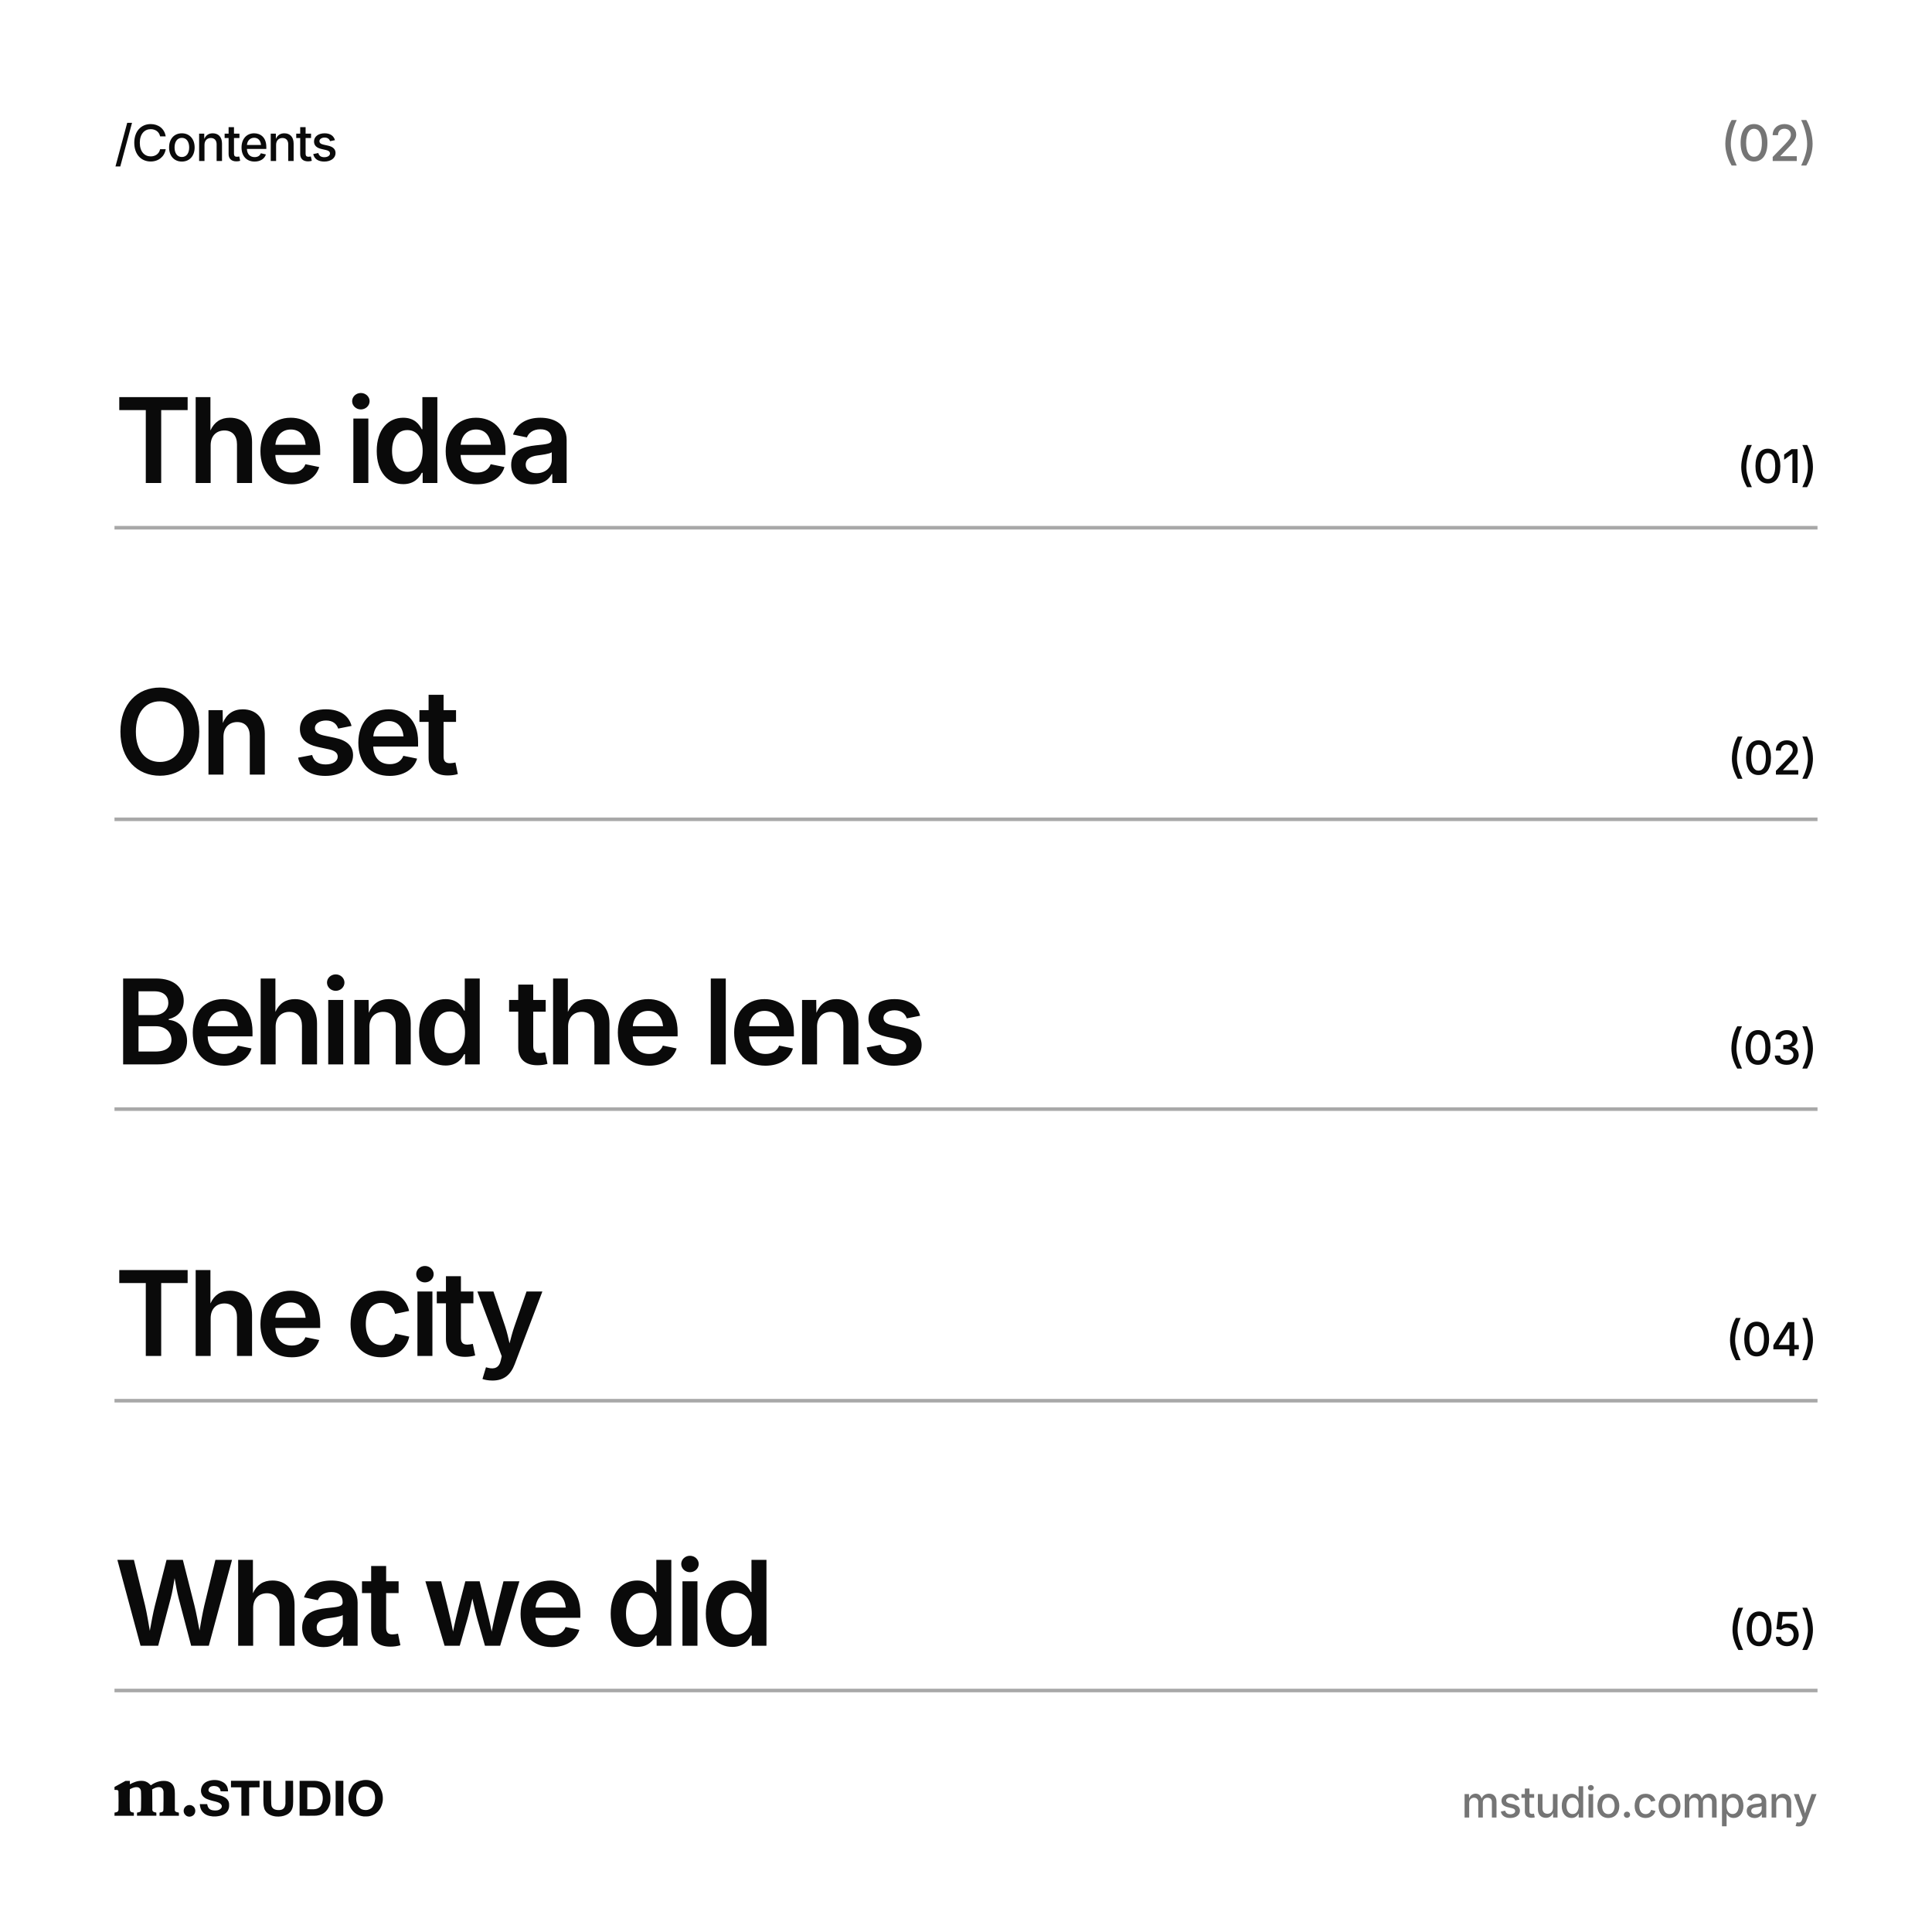
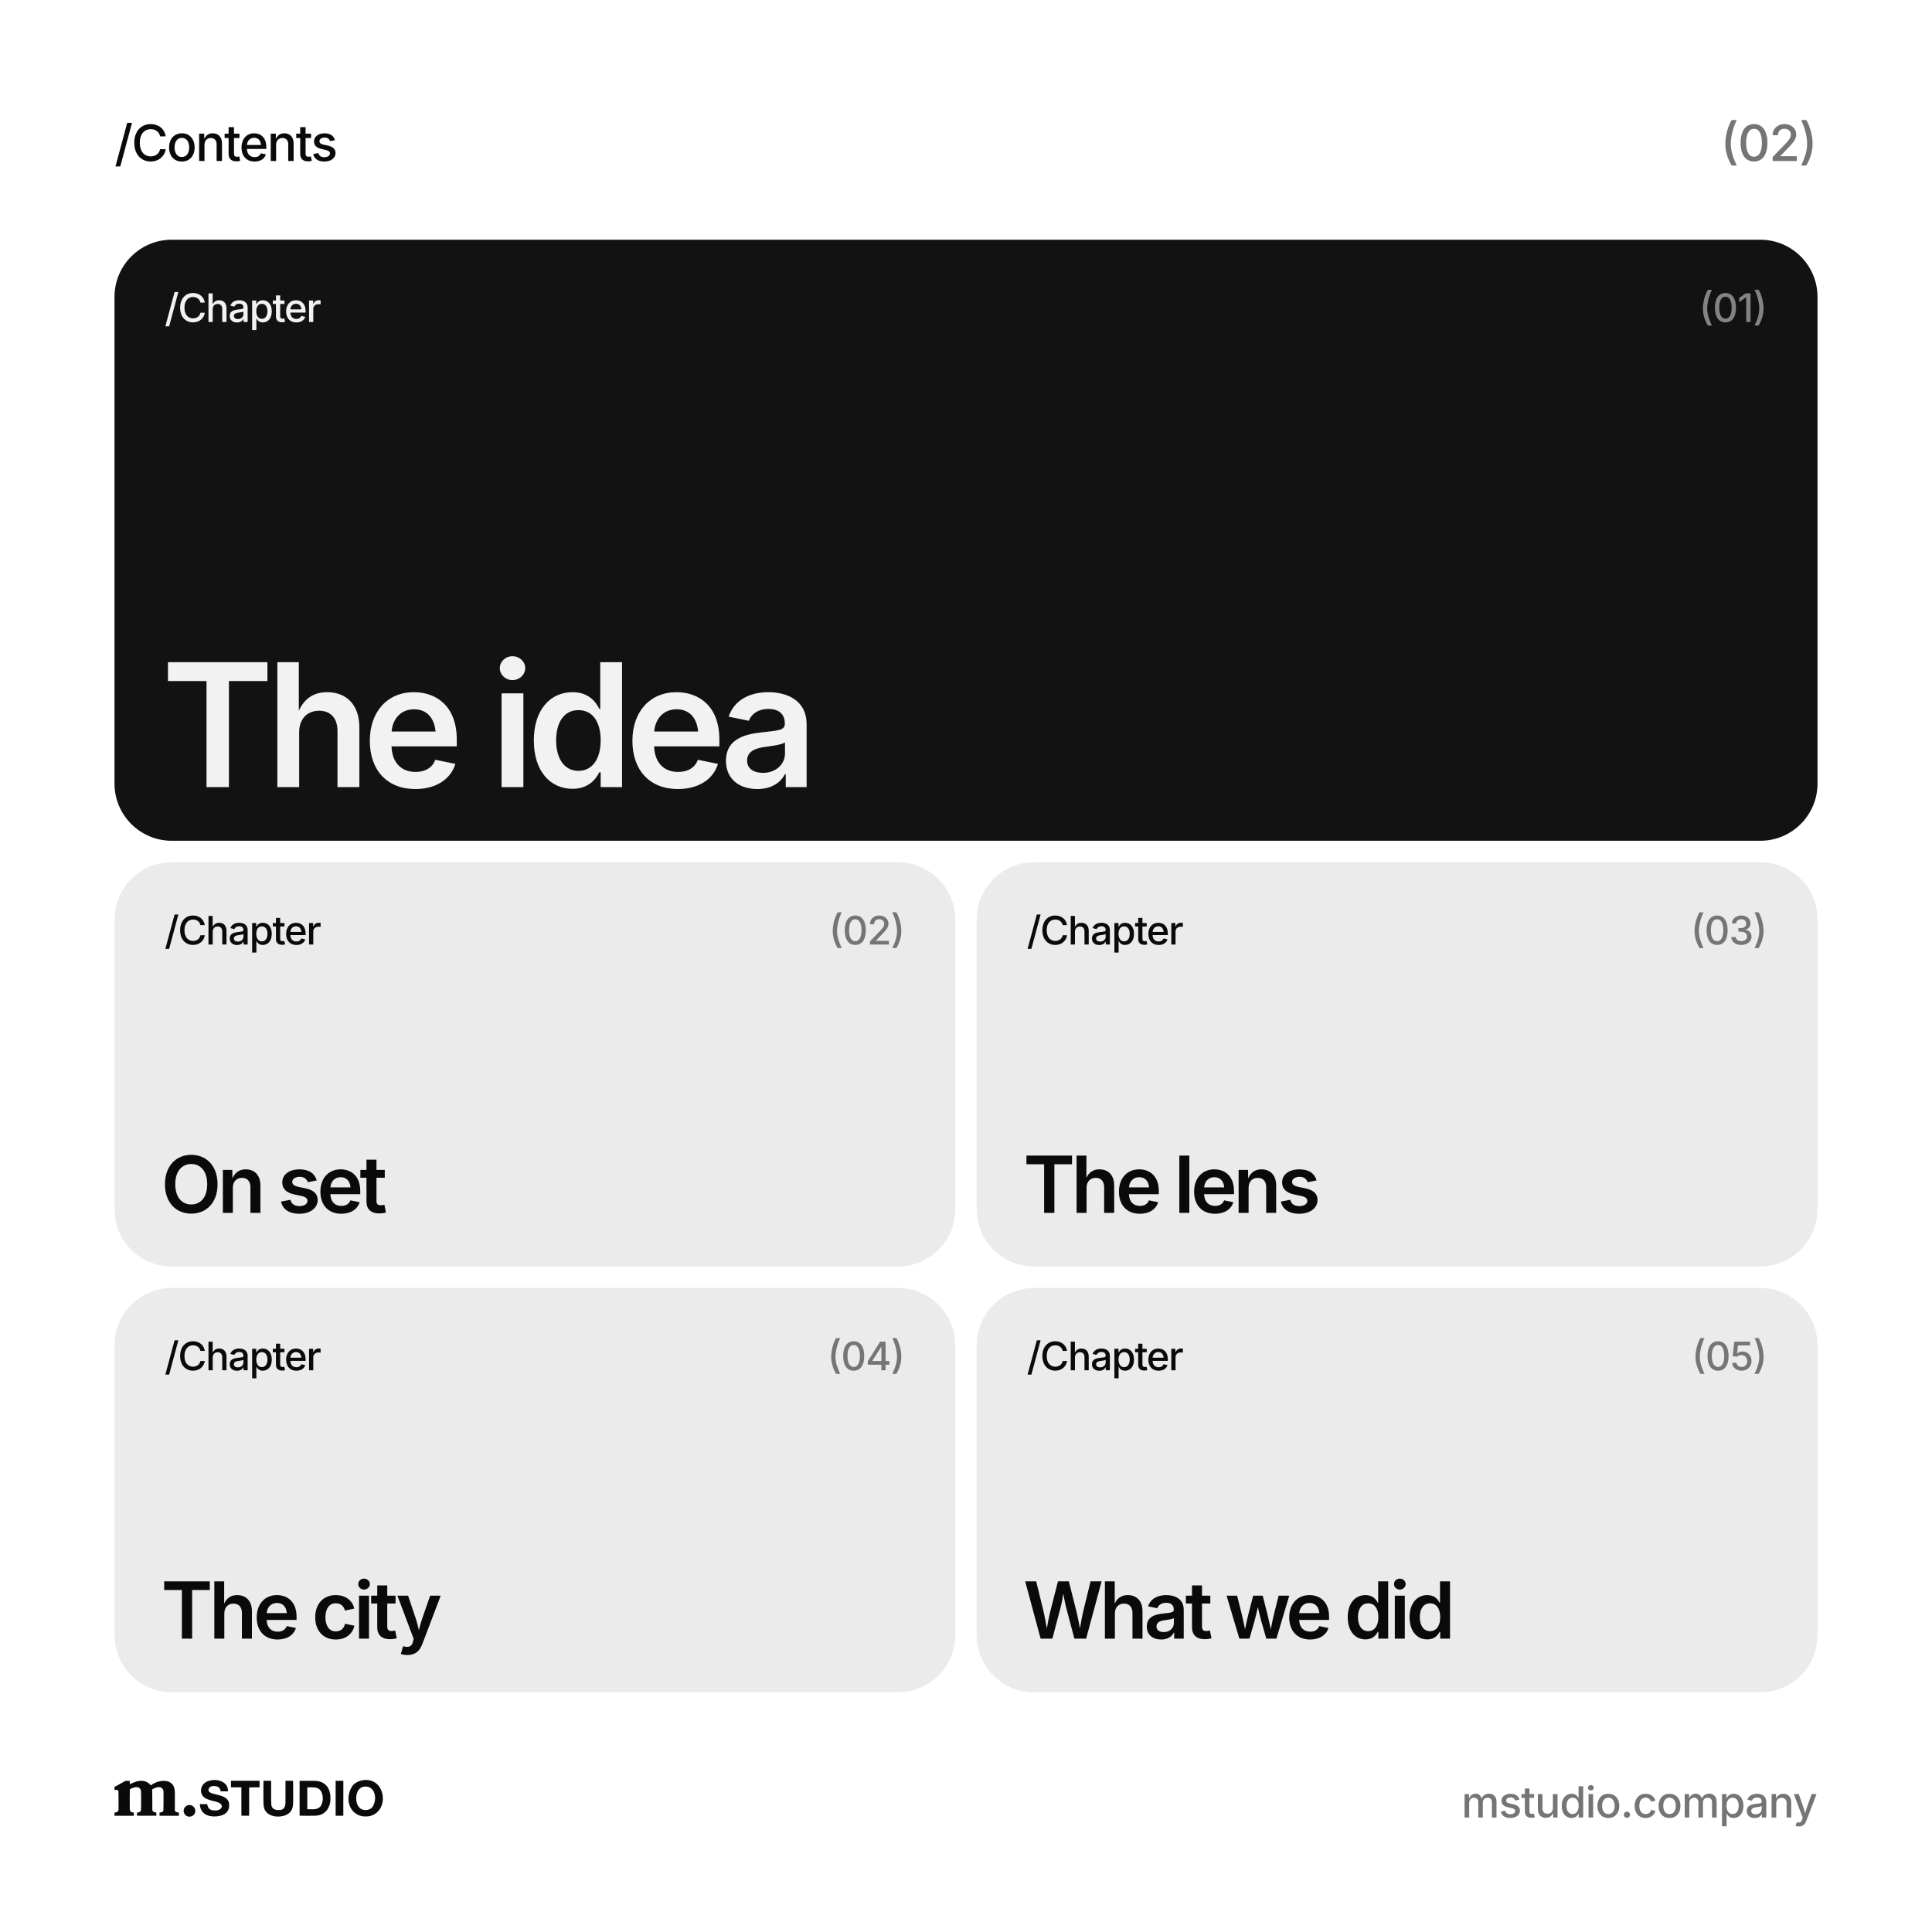
<svg xmlns="http://www.w3.org/2000/svg" width="1080" height="1080" viewBox="0 0 1080 1080">
  <rect id="Background" width="1080" height="1080" fill="#FFFFFF" />
  <g id="Section label">
    <text id="Label" x="64" y="90" font-family="Inter" font-size="28" font-weight="500" letter-spacing="-0.84" fill="#0A0A0A" text-anchor="start">/Contents</text>
    <text id="Index" x="1016" y="90" font-family="Inter" font-size="28" font-weight="500" letter-spacing="-0.56" fill="#757575" text-anchor="end">(02)</text>
  </g>
-   <g id="Menu list">
-     <text id="Item 1" x="64" y="270" font-family="Inter" font-size="66" font-weight="600" letter-spacing="-2.64" fill="#0A0A0A" text-anchor="start">The idea</text>
-     <text id="Number 1" x="1016" y="270" font-family="Inter" font-size="26" font-weight="500" letter-spacing="-0.52" fill="#0A0A0A" text-anchor="end">(01)</text>
-     <rect id="Line 1" x="64" y="294" width="952" height="2" fill="#A8A8A8" />
-     <text id="Item 2" x="64" y="433" font-family="Inter" font-size="66" font-weight="600" letter-spacing="-2.64" fill="#0A0A0A" text-anchor="start">On set</text>
-     <text id="Number 2" x="1016" y="433" font-family="Inter" font-size="26" font-weight="500" letter-spacing="-0.52" fill="#0A0A0A" text-anchor="end">(02)</text>
-     <rect id="Line 2" x="64" y="457" width="952" height="2" fill="#A8A8A8" />
-     <text id="Item 3" x="64" y="595" font-family="Inter" font-size="66" font-weight="600" letter-spacing="-2.64" fill="#0A0A0A" text-anchor="start">Behind the lens</text>
-     <text id="Number 3" x="1016" y="595" font-family="Inter" font-size="26" font-weight="500" letter-spacing="-0.52" fill="#0A0A0A" text-anchor="end">(03)</text>
-     <rect id="Line 3" x="64" y="619" width="952" height="2" fill="#A8A8A8" />
-     <text id="Item 4" x="64" y="758" font-family="Inter" font-size="66" font-weight="600" letter-spacing="-2.64" fill="#0A0A0A" text-anchor="start">The city</text>
-     <text id="Number 4" x="1016" y="758" font-family="Inter" font-size="26" font-weight="500" letter-spacing="-0.52" fill="#0A0A0A" text-anchor="end">(04)</text>
-     <rect id="Line 4" x="64" y="782" width="952" height="2" fill="#A8A8A8" />
-     <text id="Item 5" x="64" y="920" font-family="Inter" font-size="66" font-weight="600" letter-spacing="-2.64" fill="#0A0A0A" text-anchor="start">What we did</text>
-     <text id="Number 5" x="1016" y="920" font-family="Inter" font-size="26" font-weight="500" letter-spacing="-0.52" fill="#0A0A0A" text-anchor="end">(05)</text>
-     <rect id="Line 5" x="64" y="944" width="952" height="2" fill="#A8A8A8" />
+   <g id="Tile 01">
+     <rect x="64" y="134" width="952" height="336" rx="32" fill="#121212" />
+     <text id="Label" x="92" y="180" font-family="Inter" font-size="22" font-weight="500" letter-spacing="-0.66" fill="#F2F2F2" text-anchor="start">/Chapter</text>
+     <text id="Index" x="988" y="180" font-family="Inter" font-size="22" font-weight="500" letter-spacing="-0.44" fill="#828385" text-anchor="end">(01)</text>
+     <text id="Title" x="90" y="440" font-family="Inter" font-size="96" font-weight="600" letter-spacing="-4.80" fill="#F2F2F2" text-anchor="start">The idea</text>
+   </g>
+   <g id="Tile 02">
+     <rect x="64" y="482" width="470" height="226" rx="32" fill="#EBEBEB" />
+     <text id="Label" x="92" y="528" font-family="Inter" font-size="22" font-weight="500" letter-spacing="-0.66" fill="#0A0A0A" text-anchor="start">/Chapter</text>
+     <text id="Index" x="506" y="528" font-family="Inter" font-size="22" font-weight="500" letter-spacing="-0.44" fill="#757575" text-anchor="end">(02)</text>
+     <text id="Title" x="90" y="678" font-family="Inter" font-size="44" font-weight="600" letter-spacing="-2.20" fill="#0A0A0A" text-anchor="start">On set</text>
+   </g>
+   <g id="Tile 03">
+     <rect x="546" y="482" width="470" height="226" rx="32" fill="#EBEBEB" />
+     <text id="Label" x="574" y="528" font-family="Inter" font-size="22" font-weight="500" letter-spacing="-0.66" fill="#0A0A0A" text-anchor="start">/Chapter</text>
+     <text id="Index" x="988" y="528" font-family="Inter" font-size="22" font-weight="500" letter-spacing="-0.44" fill="#757575" text-anchor="end">(03)</text>
+     <text id="Title" x="572" y="678" font-family="Inter" font-size="44" font-weight="600" letter-spacing="-2.20" fill="#0A0A0A" text-anchor="start">The lens</text>
+   </g>
+   <g id="Tile 04">
+     <rect x="64" y="720" width="470" height="226" rx="32" fill="#EBEBEB" />
+     <text id="Label" x="92" y="766" font-family="Inter" font-size="22" font-weight="500" letter-spacing="-0.66" fill="#0A0A0A" text-anchor="start">/Chapter</text>
+     <text id="Index" x="506" y="766" font-family="Inter" font-size="22" font-weight="500" letter-spacing="-0.44" fill="#757575" text-anchor="end">(04)</text>
+     <text id="Title" x="90" y="916" font-family="Inter" font-size="44" font-weight="600" letter-spacing="-2.20" fill="#0A0A0A" text-anchor="start">The city</text>
+   </g>
+   <g id="Tile 05">
+     <rect x="546" y="720" width="470" height="226" rx="32" fill="#EBEBEB" />
+     <text id="Label" x="574" y="766" font-family="Inter" font-size="22" font-weight="500" letter-spacing="-0.66" fill="#0A0A0A" text-anchor="start">/Chapter</text>
+     <text id="Index" x="988" y="766" font-family="Inter" font-size="22" font-weight="500" letter-spacing="-0.44" fill="#757575" text-anchor="end">(05)</text>
+     <text id="Title" x="572" y="916" font-family="Inter" font-size="44" font-weight="600" letter-spacing="-2.20" fill="#0A0A0A" text-anchor="start">What we did</text>
  </g>
  <g id="Footer">
    <g id="Logo m.STUDIO" transform="translate(64 995) scale(0.04688)">
      <path fill="#0A0A0A" fill-rule="evenodd" d="M 879.37 436.51 C 864.89 433.36 853.86 426.92 842.98 415.27 C 811.69 381.76 821.75 327.27 863.08 306.46 C 892.07 291.86 927.01 299.29 947.94 324.50 C 956.60 334.93 961.33 346.26 962.94 360.46 C 965.06 379.12 960.44 396.23 949.28 411.08 C 933.78 431.70 905.14 442.11 879.37 436.51 Z  M 1923.50 435.50 C 1865.42 428.80 1820.12 403.39 1796.67 364.36 C 1787.73 349.47 1783.24 335.24 1779.53 310.00 C 1779.33 308.62 1778.89 305.70 1778.56 303.50 C 1778.23 301.30 1777.32 289.91 1776.53 278.19 C 1775.37 260.72 1775.22 234.60 1775.72 133.44 L 1776.32 10.00 L 1822.14 10.00 L 1867.96 10.00 L 1867.77 132.25 C 1867.52 301.63 1868.01 308.39 1882.16 329.55 C 1893.75 346.88 1915.15 356.74 1945.90 358.92 C 1991.95 362.18 2019.65 348.13 2031.46 315.51 C 2034.10 308.24 2037.31 293.82 2038.60 283.50 C 2039.01 280.20 2039.23 217.31 2039.08 143.75 L 2038.80 10.00 L 2084.26 10.00 L 2129.71 10.00 L 2130.44 138.80 C 2131.16 264.20 2131.06 274.47 2128.85 297.50 C 2123.33 355.12 2098.21 392.75 2049.74 415.99 C 2013.48 433.39 1967.20 440.54 1923.50 435.50 Z  M 1173.00 435.29 C 1164.03 434.73 1140.11 431.03 1131.50 428.86 C 1100.40 421.02 1077.96 408.95 1058.40 389.53 C 1040.08 371.35 1029.18 351.32 1022.51 323.61 C 1019.76 312.17 1018.00 300.21 1018.00 292.92 L 1018.00 287.98 L 1061.66 288.24 L 1105.31 288.50 L 1106.98 296.50 C 1109.65 309.29 1111.89 315.92 1116.59 325.05 C 1131.38 353.75 1159.23 365.37 1209.32 363.72 C 1226.43 363.16 1231.86 362.07 1244.88 356.56 C 1259.75 350.27 1271.81 339.95 1276.78 329.25 C 1279.01 324.45 1279.46 322.09 1279.48 314.98 C 1279.50 307.32 1279.16 305.77 1276.18 299.71 C 1267.45 281.98 1248.37 270.04 1212.56 259.91 C 1204.89 257.74 1197.69 255.79 1196.56 255.56 C 1195.43 255.34 1191.35 254.40 1187.50 253.48 C 1183.65 252.56 1179.60 251.63 1178.50 251.41 C 1163.24 248.40 1132.49 238.77 1105.51 228.56 C 1084.18 220.48 1061.22 203.55 1049.70 187.42 C 1043.84 179.20 1037.18 164.28 1034.34 153.00 C 1030.79 138.90 1030.58 117.28 1033.86 103.73 C 1040.18 77.68 1049.95 60.03 1067.32 43.33 C 1082.54 28.69 1097.58 19.99 1121.00 12.28 C 1145.06 4.36 1167.80 0.70 1193.00 0.69 C 1221.60 0.69 1245.09 4.95 1269.00 14.48 C 1284.23 20.55 1298.68 28.58 1309.45 36.98 C 1322.01 46.76 1334.98 62.69 1341.62 76.50 C 1348.51 90.83 1353.96 115.16 1353.99 131.76 L 1354.00 136.02 L 1309.82 135.76 L 1265.64 135.50 L 1263.96 127.00 C 1260.81 111.15 1257.26 104.12 1247.11 93.65 C 1236.14 82.33 1226.19 77.65 1205.34 73.97 C 1191.31 71.50 1180.25 71.47 1166.92 73.88 C 1143.86 78.06 1133.33 85.48 1124.76 103.63 C 1120.52 112.62 1119.69 124.25 1122.79 131.26 C 1128.10 143.26 1143.56 153.66 1167.50 161.32 C 1171.90 162.72 1183.83 165.90 1194.00 168.37 C 1266.09 185.87 1277.38 189.27 1300.80 200.54 C 1318.01 208.82 1328.59 215.93 1338.75 226.05 C 1353.72 240.96 1362.70 258.24 1366.04 278.55 C 1367.55 287.72 1367.51 314.31 1365.98 325.00 C 1364.42 335.86 1358.06 355.40 1353.33 363.91 C 1329.85 406.07 1283.94 429.01 1211.00 435.03 C 1200.81 435.87 1184.23 435.98 1173.00 435.29 Z  M 2972.50 435.38 C 2955.78 433.65 2934.56 428.70 2917.75 422.62 C 2879.75 408.86 2844.83 379.91 2822.16 343.35 C 2809.02 322.17 2796.58 289.40 2793.54 268.00 C 2793.19 265.52 2792.47 261.48 2791.94 259.00 C 2790.18 250.82 2789.21 224.60 2790.07 208.32 C 2792.40 164.38 2807.31 118.34 2831.43 80.66 C 2839.25 68.42 2840.67 66.58 2849.50 57.15 C 2874.67 30.27 2918.47 9.35 2963.90 2.52 C 2987.08 -0.97 3018.61 -0.29 3040.50 4.15 C 3090.93 14.39 3133.48 43.73 3162.40 88.19 C 3177.05 110.72 3190.18 143.78 3195.49 171.50 C 3199.83 194.18 3201.14 228.68 3198.47 250.00 C 3197.61 256.88 3196.72 263.18 3196.49 264.00 C 3196.26 264.82 3195.87 266.62 3195.61 268.00 C 3190.42 296.02 3178.32 326.19 3163.15 349.00 C 3136.86 388.52 3098.67 416.02 3052.50 428.68 C 3032.39 434.19 3024.88 435.16 3000.00 435.49 C 2987.07 435.65 2974.70 435.61 2972.50 435.38 Z  M 0.23 408.29 L 0.50 389.58 L 12.19 387.37 C 36.38 382.80 44.98 375.41 47.98 356.61 C 49.32 348.27 48.51 140.55 47.12 134.79 C 45.57 128.35 42.78 124.66 37.49 122.02 C 32.94 119.76 31.10 119.52 16.25 119.16 L -0.00 118.77 L 0.01 101.13 L 0.02 83.50 L 15.76 74.86 C 33.28 65.24 61.73 49.58 84.50 37.00 C 92.75 32.45 101.30 27.74 103.50 26.55 C 105.70 25.36 112.96 21.37 119.62 17.69 L 131.74 11.00 L 157.37 11.00 L 183.00 11.00 L 183.00 31.50 C 183.00 42.78 183.27 52.00 183.60 52.00 C 183.92 52.00 185.39 51.17 186.85 50.16 C 196.33 43.59 228.63 29.19 248.50 22.69 C 275.33 13.91 294.33 10.68 319.50 10.65 C 346.26 10.61 362.94 14.11 383.50 24.04 C 399.02 31.54 405.45 36.26 419.80 50.66 C 427.12 58.00 433.39 64.00 433.74 64.00 C 434.09 64.00 435.30 63.16 436.44 62.13 C 444.27 55.01 468.19 41.07 485.53 33.51 C 520.75 18.15 552.83 11.06 587.33 11.02 C 619.29 10.98 643.05 16.88 665.00 30.30 C 692.32 47.01 709.03 72.73 715.51 108.00 C 715.76 109.38 716.19 111.62 716.46 113.00 C 716.73 114.38 717.67 122.47 718.54 131.00 C 719.92 144.38 720.10 161.34 719.85 255.00 L 719.57 363.50 L 722.20 369.18 C 726.47 378.41 733.37 382.21 754.50 386.98 C 759.45 388.09 764.51 389.24 765.75 389.52 C 767.98 390.03 768.00 390.17 768.00 408.52 L 768.00 427.00 L 652.48 427.00 L 536.96 427.00 L 537.23 408.25 L 537.50 389.50 L 547.18 387.81 C 566.02 384.53 576.10 379.37 580.64 370.69 C 583.79 364.69 584.41 346.52 584.73 251.00 C 585.10 140.77 585.11 143.53 584.54 139.00 C 582.33 121.22 577.13 109.36 567.26 99.57 C 557.22 89.60 544.80 85.30 527.00 85.62 C 514.77 85.84 504.70 87.67 491.77 92.01 C 481.56 95.44 456.18 107.73 451.58 111.47 L 448.67 113.84 L 449.94 128.58 C 450.89 139.62 451.14 169.90 450.93 249.41 C 450.78 307.76 451.01 357.30 451.46 359.50 C 453.34 368.76 459.31 376.57 467.86 380.93 C 472.93 383.51 492.59 388.96 498.50 389.42 C 499.13 389.47 499.50 396.39 499.50 408.00 L 499.50 426.50 L 384.00 426.50 L 268.50 426.50 L 268.50 408.00 L 268.50 389.50 L 280.50 387.47 C 295.30 384.95 303.33 381.50 309.37 375.04 C 315.37 368.62 315.28 369.22 316.88 325.00 C 318.72 274.00 317.82 145.70 315.50 130.00 C 312.35 108.61 298.81 92.63 279.50 87.52 C 272.36 85.63 255.55 85.36 245.50 86.98 C 230.25 89.44 209.11 96.99 192.50 105.91 L 183.50 110.74 L 182.78 120.62 C 182.38 126.06 181.96 174.15 181.84 227.50 C 181.61 326.51 182.35 354.70 185.50 366.89 C 187.11 373.16 190.88 377.53 198.01 381.41 C 203.04 384.15 216.41 388.00 220.91 388.01 C 222.33 388.01 225.19 388.48 227.25 389.05 L 231.00 390.09 L 231.00 408.55 L 231.00 427.00 L 115.48 427.00 L -0.04 427.00 L 0.23 408.29 Z  M 1513.68 426.34 C 1513.30 425.97 1513.00 349.69 1513.00 256.83 L 1513.00 88.00 L 1451.00 88.00 L 1389.00 88.00 L 1389.00 49.00 L 1389.00 10.00 L 1559.50 10.00 L 1730.00 10.00 L 1730.00 49.00 L 1730.00 88.00 L 1710.16 88.00 C 1699.25 88.00 1671.36 88.30 1648.17 88.66 L 1606.01 89.33 L 1605.75 257.91 L 1605.50 426.50 L 1559.93 426.76 C 1534.86 426.90 1514.05 426.72 1513.68 426.34 Z  M 2207.46 425.75 C 2207.20 425.06 2207.10 331.35 2207.24 217.50 L 2207.50 10.50 L 2304.50 10.53 C 2399.96 10.55 2401.74 10.59 2416.74 12.81 C 2443.35 16.75 2461.16 22.04 2479.50 31.44 C 2512.63 48.42 2535.19 71.47 2551.99 105.50 C 2562.17 126.13 2567.07 140.70 2570.48 160.50 C 2571.34 165.45 2572.23 170.18 2572.48 171.00 C 2573.67 175.02 2575.07 199.53 2575.07 216.50 C 2575.07 233.53 2573.80 256.30 2572.46 263.00 C 2571.53 267.68 2571.01 270.50 2569.95 276.50 C 2563.58 312.64 2543.59 351.75 2519.10 376.00 C 2489.86 404.95 2458.05 419.69 2413.34 424.99 C 2397.64 426.86 2390.14 426.99 2302.22 427.00 C 2227.71 427.00 2207.84 426.74 2207.46 425.75 Z  M 2637.00 218.51 L 2637.00 10.00 L 2683.00 10.00 L 2729.00 10.00 L 2728.75 218.25 L 2728.50 426.50 L 2682.75 426.76 L 2637.00 427.02 L 2637.00 218.51 Z  M 3016.58 357.05 C 3042.73 351.53 3063.17 339.87 3075.24 323.60 C 3082.31 314.07 3092.73 293.39 3096.88 280.67 C 3110.36 239.38 3111.27 198.01 3099.52 160.50 C 3084.32 111.96 3050.22 83.15 3003.02 78.97 C 2976.31 76.60 2949.73 83.54 2930.98 97.77 C 2909.40 114.15 2892.16 145.25 2885.49 179.86 C 2880.83 204.03 2881.09 235.94 2886.14 260.50 C 2895.17 304.37 2920.07 339.01 2951.18 351.01 C 2971.29 358.76 2997.15 361.15 3016.58 357.05 Z  M 2391.42 348.01 C 2398.23 346.92 2404.86 345.62 2406.15 345.13 C 2407.44 344.64 2408.72 344.26 2409.00 344.28 C 2410.50 344.41 2421.41 340.30 2427.30 337.37 C 2452.13 325.07 2463.73 310.66 2474.35 278.91 C 2492.33 225.24 2484.06 160.20 2454.60 123.42 C 2432.91 96.34 2405.77 87.99 2339.50 88.01 C 2323.00 88.01 2307.14 88.30 2304.25 88.65 L 2299.00 89.28 L 2299.00 219.10 L 2299.00 348.93 L 2309.25 349.25 C 2314.89 349.43 2332.89 349.67 2349.27 349.79 C 2374.84 349.97 2380.78 349.72 2391.42 348.01 Z" />
    </g>
    <text id="Web" x="1016" y="1016" font-family="Inter" font-size="24" font-weight="500" letter-spacing="-0.48" fill="#757575" text-anchor="end">mstudio.company</text>
  </g>
</svg>
